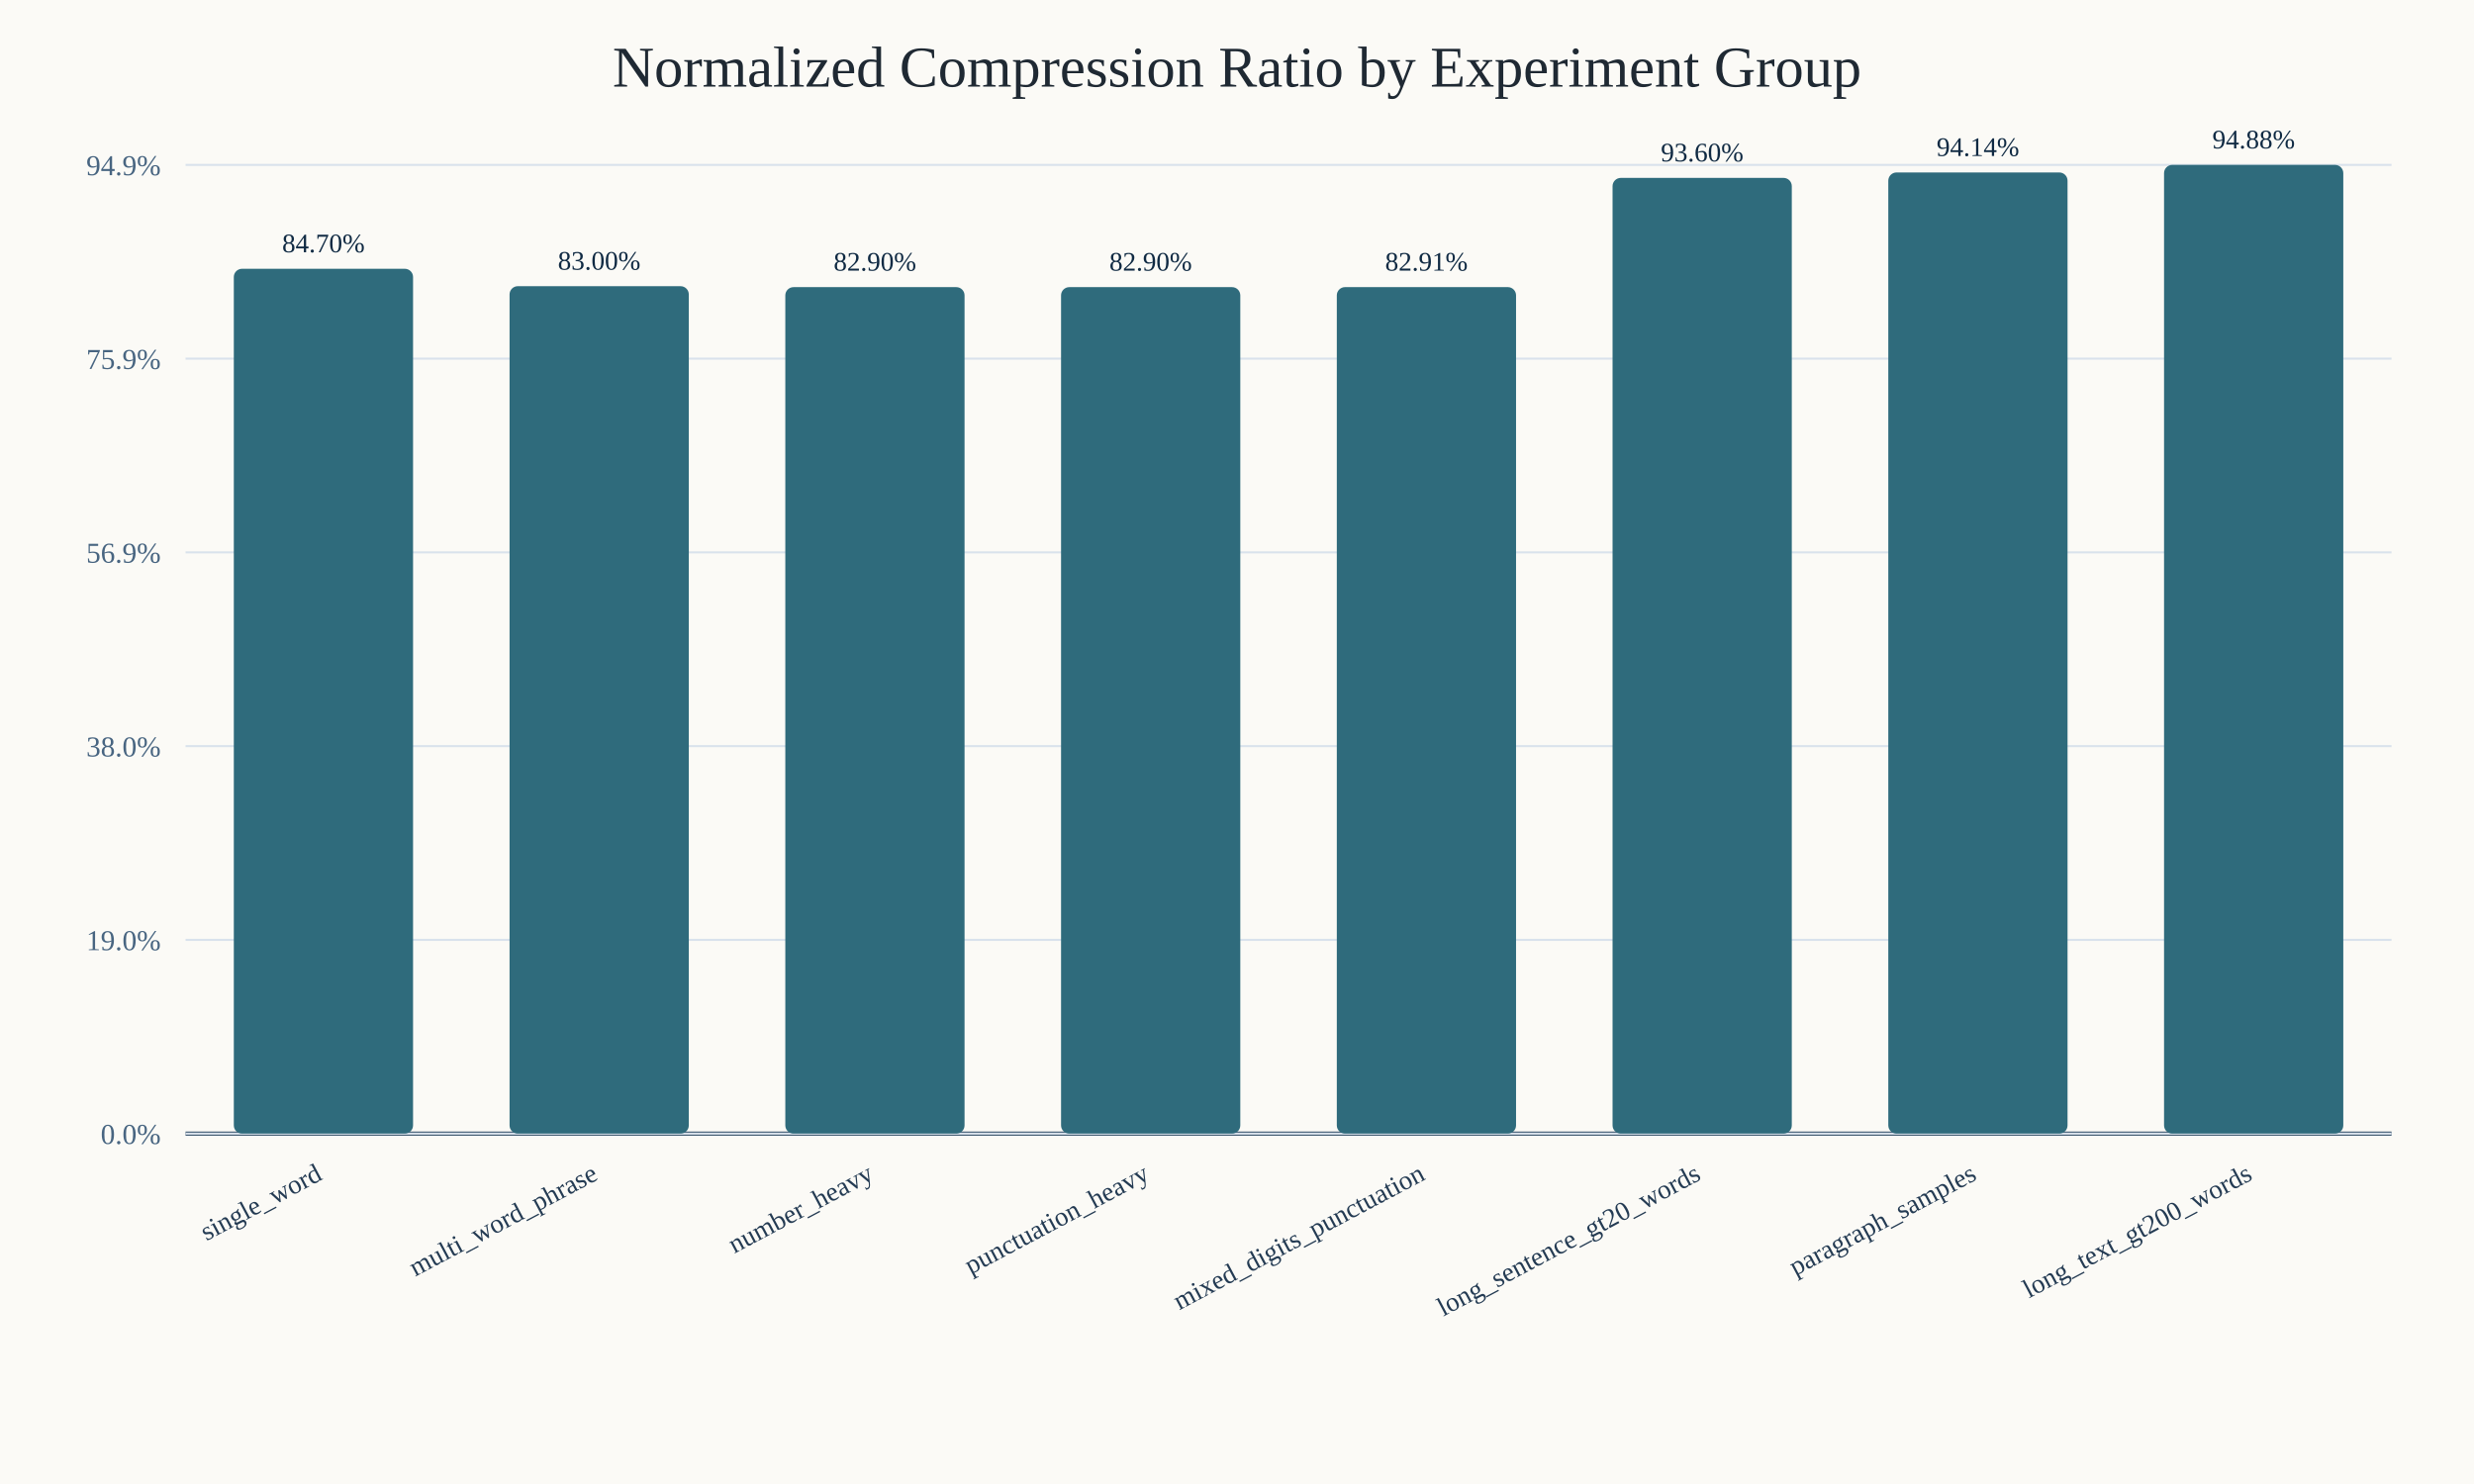
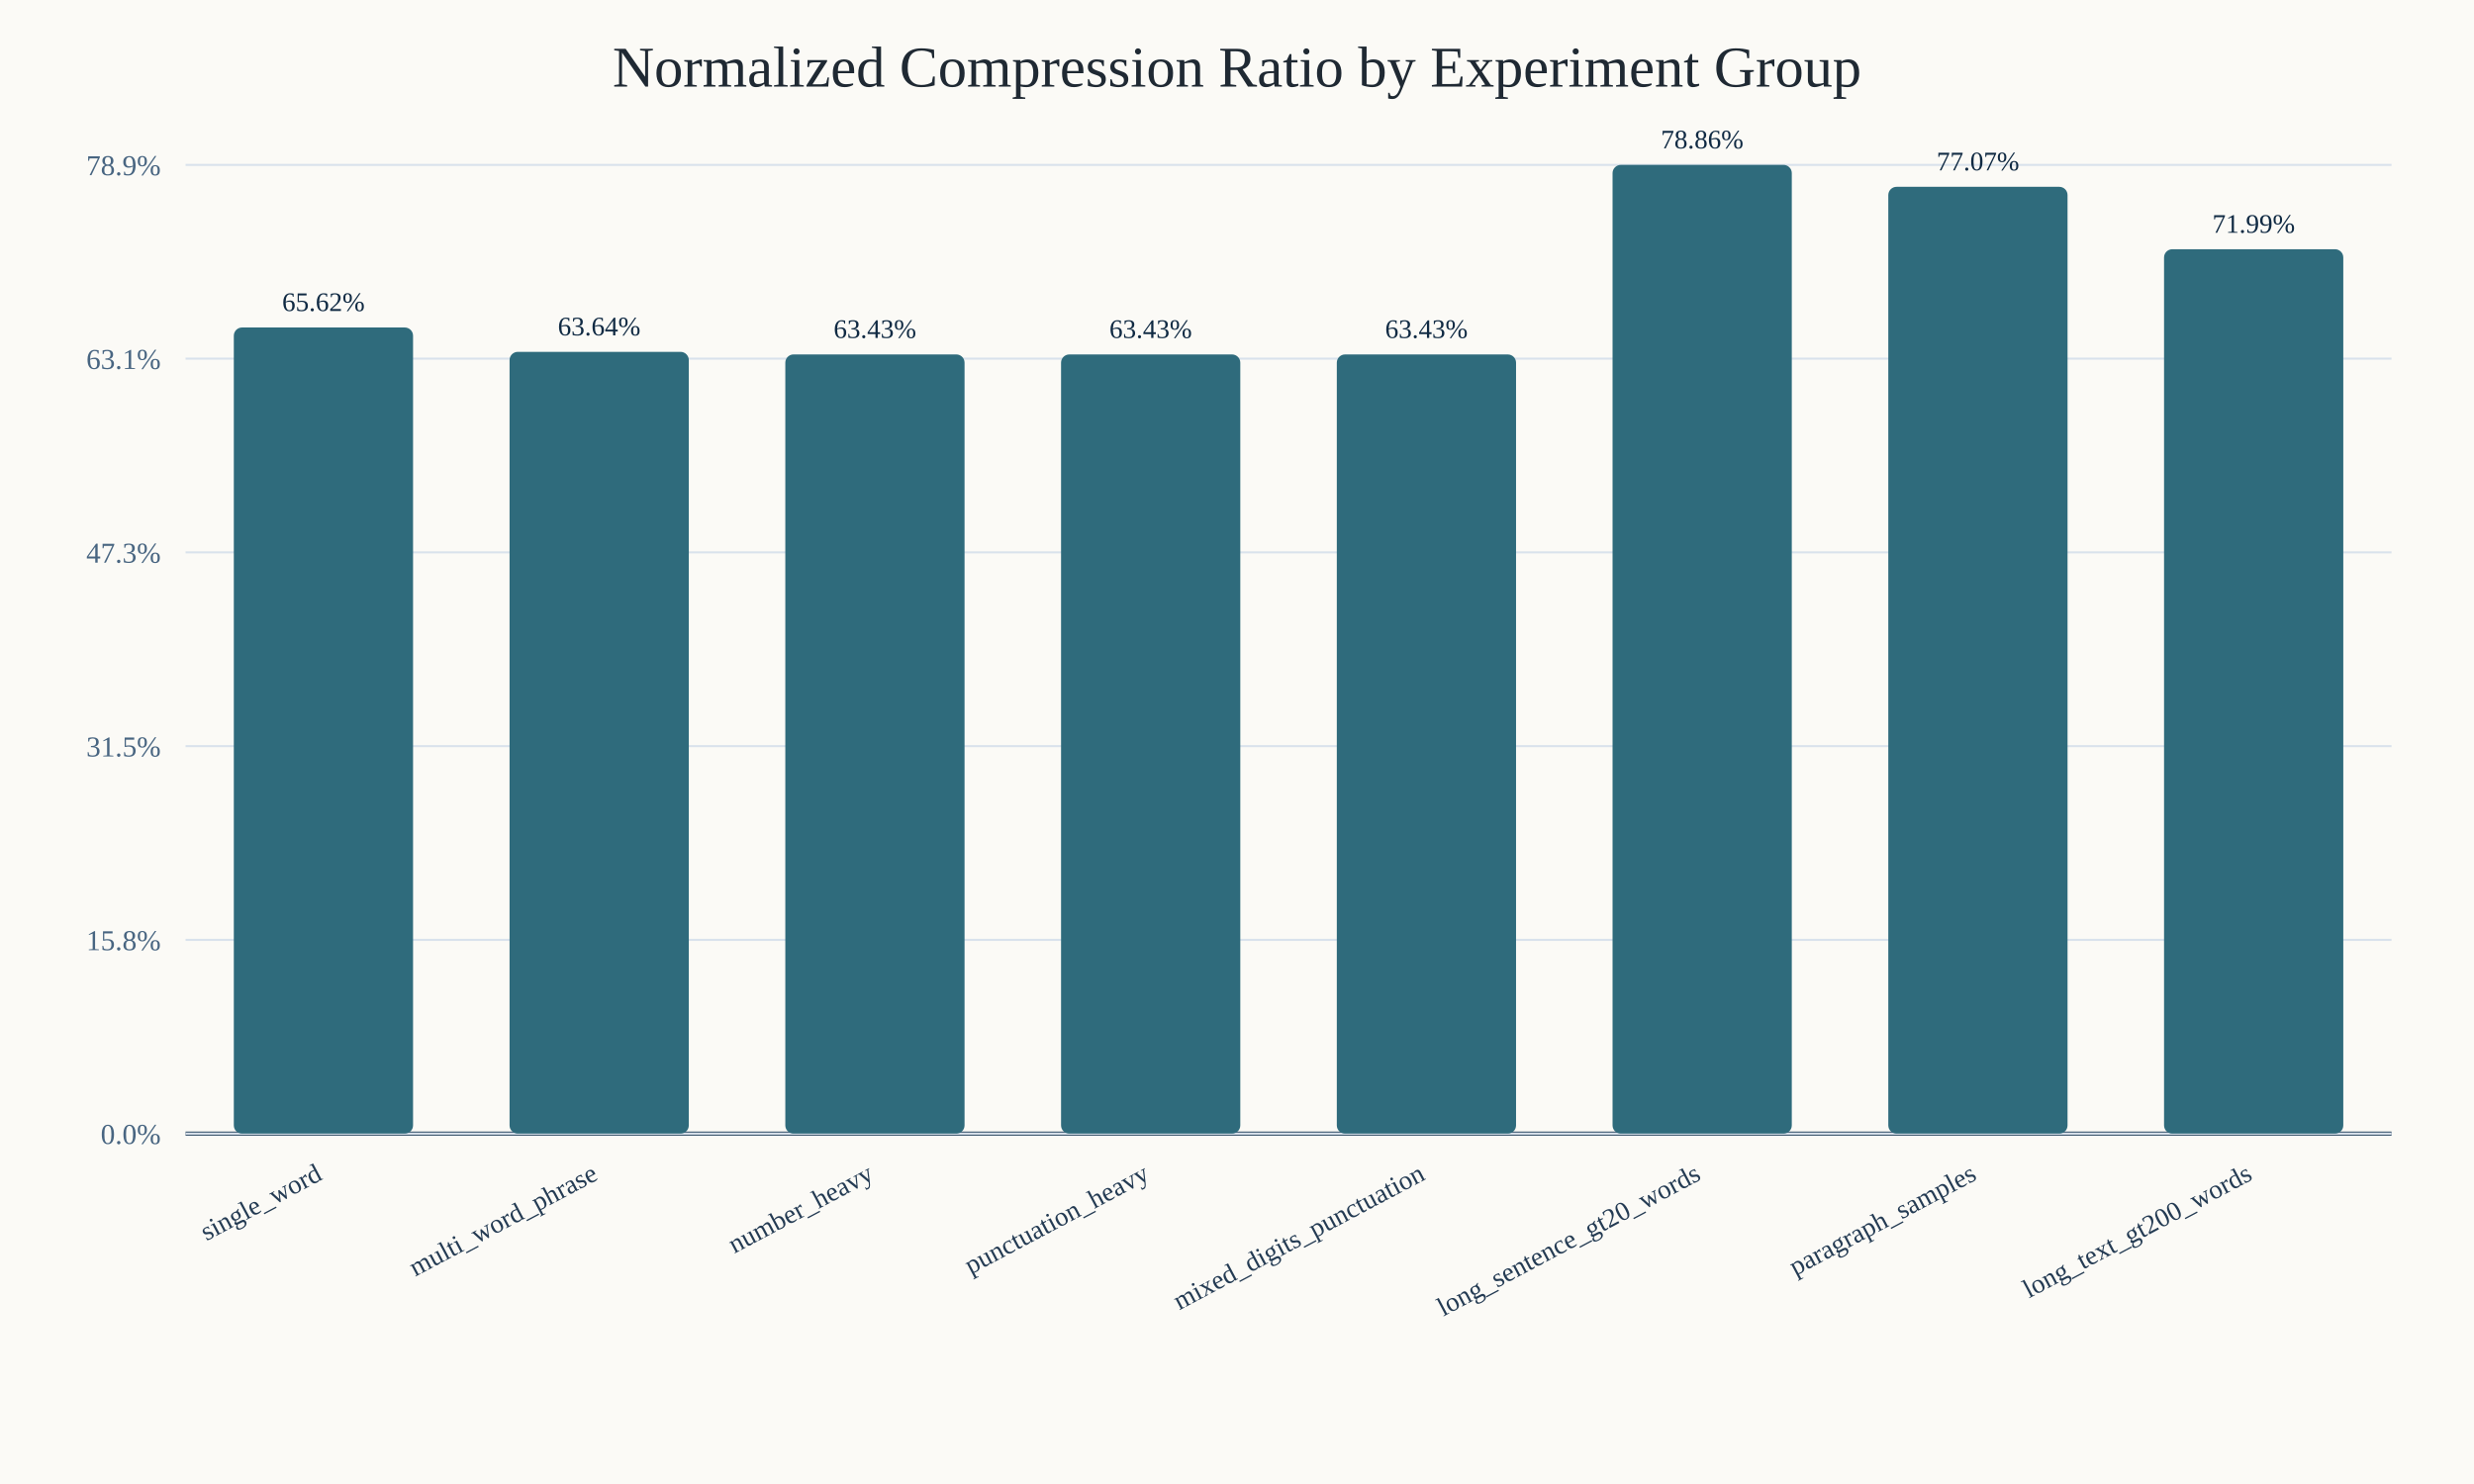
<svg xmlns="http://www.w3.org/2000/svg" width="1200" height="720" viewBox="0 0 1200 720">
  <rect width="100%" height="100%" fill="#fbfaf6" />
  <text x="600" y="42" text-anchor="middle" font-size="28" fill="#1f2933">Normalized Compression Ratio by Experiment Group</text>
  <line x1="90" y1="550" x2="1160" y2="550" stroke="#334e68" stroke-width="2" />
  <line x1="90" y1="550.00" x2="1160" y2="550.00" stroke="#d9e2ec" stroke-width="1" />
  <text x="78" y="555.00" text-anchor="end" font-size="14" fill="#486581">0.0%</text>
  <line x1="90" y1="456.00" x2="1160" y2="456.00" stroke="#d9e2ec" stroke-width="1" />
-   <text x="78" y="461.00" text-anchor="end" font-size="14" fill="#486581">19.0%</text>
+   <text x="78" y="461.00" text-anchor="end" font-size="14" fill="#486581">15.8%</text>
  <line x1="90" y1="362.00" x2="1160" y2="362.00" stroke="#d9e2ec" stroke-width="1" />
-   <text x="78" y="367.00" text-anchor="end" font-size="14" fill="#486581">38.0%</text>
+   <text x="78" y="367.00" text-anchor="end" font-size="14" fill="#486581">31.5%</text>
  <line x1="90" y1="268.00" x2="1160" y2="268.00" stroke="#d9e2ec" stroke-width="1" />
-   <text x="78" y="273.00" text-anchor="end" font-size="14" fill="#486581">56.9%</text>
+   <text x="78" y="273.00" text-anchor="end" font-size="14" fill="#486581">47.3%</text>
  <line x1="90" y1="174.00" x2="1160" y2="174.00" stroke="#d9e2ec" stroke-width="1" />
-   <text x="78" y="179.00" text-anchor="end" font-size="14" fill="#486581">75.9%</text>
+   <text x="78" y="179.00" text-anchor="end" font-size="14" fill="#486581">63.1%</text>
  <line x1="90" y1="80.00" x2="1160" y2="80.00" stroke="#d9e2ec" stroke-width="1" />
-   <text x="78" y="85.00" text-anchor="end" font-size="14" fill="#486581">94.9%</text>
-   <rect x="113.41" y="130.40" width="86.94" height="419.60" fill="#2f6b7c" rx="4" />
-   <text x="156.88" y="122.40" text-anchor="middle" font-size="13" fill="#102a43">84.70%</text>
+   <text x="78" y="85.00" text-anchor="end" font-size="14" fill="#486581">78.9%</text>
+   <rect x="113.41" y="158.89" width="86.94" height="391.11" fill="#2f6b7c" rx="4" />
+   <text x="156.88" y="150.89" text-anchor="middle" font-size="13" fill="#102a43">65.62%</text>
  <text x="156.88" y="572.00" text-anchor="end" transform="rotate(-28 156.88,572.00)" font-size="13" fill="#243b53">single_word</text>
-   <rect x="247.16" y="138.85" width="86.94" height="411.15" fill="#2f6b7c" rx="4" />
-   <text x="290.62" y="130.85" text-anchor="middle" font-size="13" fill="#102a43">83.00%</text>
+   <rect x="247.16" y="170.71" width="86.94" height="379.29" fill="#2f6b7c" rx="4" />
+   <text x="290.62" y="162.71" text-anchor="middle" font-size="13" fill="#102a43">63.64%</text>
  <text x="290.62" y="572.00" text-anchor="end" transform="rotate(-28 290.62,572.00)" font-size="13" fill="#243b53">multi_word_phrase</text>
-   <rect x="380.91" y="139.31" width="86.94" height="410.69" fill="#2f6b7c" rx="4" />
-   <text x="424.38" y="131.31" text-anchor="middle" font-size="13" fill="#102a43">82.90%</text>
+   <rect x="380.91" y="171.96" width="86.94" height="378.04" fill="#2f6b7c" rx="4" />
+   <text x="424.38" y="163.96" text-anchor="middle" font-size="13" fill="#102a43">63.43%</text>
  <text x="424.38" y="572.00" text-anchor="end" transform="rotate(-28 424.38,572.00)" font-size="13" fill="#243b53">number_heavy</text>
-   <rect x="514.66" y="139.31" width="86.94" height="410.69" fill="#2f6b7c" rx="4" />
-   <text x="558.12" y="131.31" text-anchor="middle" font-size="13" fill="#102a43">82.90%</text>
+   <rect x="514.66" y="171.97" width="86.94" height="378.03" fill="#2f6b7c" rx="4" />
+   <text x="558.12" y="163.97" text-anchor="middle" font-size="13" fill="#102a43">63.43%</text>
  <text x="558.12" y="572.00" text-anchor="end" transform="rotate(-28 558.12,572.00)" font-size="13" fill="#243b53">punctuation_heavy</text>
-   <rect x="648.41" y="139.30" width="86.94" height="410.70" fill="#2f6b7c" rx="4" />
-   <text x="691.88" y="131.30" text-anchor="middle" font-size="13" fill="#102a43">82.91%</text>
+   <rect x="648.41" y="171.97" width="86.94" height="378.03" fill="#2f6b7c" rx="4" />
+   <text x="691.88" y="163.97" text-anchor="middle" font-size="13" fill="#102a43">63.43%</text>
  <text x="691.88" y="572.00" text-anchor="end" transform="rotate(-28 691.88,572.00)" font-size="13" fill="#243b53">mixed_digits_punctuation</text>
-   <rect x="782.16" y="86.31" width="86.94" height="463.69" fill="#2f6b7c" rx="4" />
-   <text x="825.62" y="78.31" text-anchor="middle" font-size="13" fill="#102a43">93.60%</text>
+   <rect x="782.16" y="80.00" width="86.94" height="470.00" fill="#2f6b7c" rx="4" />
+   <text x="825.62" y="72.00" text-anchor="middle" font-size="13" fill="#102a43">78.86%</text>
  <text x="825.62" y="572.00" text-anchor="end" transform="rotate(-28 825.62,572.00)" font-size="13" fill="#243b53">long_sentence_gt20_words</text>
-   <rect x="915.91" y="83.67" width="86.94" height="466.33" fill="#2f6b7c" rx="4" />
-   <text x="959.38" y="75.67" text-anchor="middle" font-size="13" fill="#102a43">94.14%</text>
+   <rect x="915.91" y="90.64" width="86.94" height="459.36" fill="#2f6b7c" rx="4" />
+   <text x="959.38" y="82.64" text-anchor="middle" font-size="13" fill="#102a43">77.07%</text>
  <text x="959.38" y="572.00" text-anchor="end" transform="rotate(-28 959.38,572.00)" font-size="13" fill="#243b53">paragraph_samples</text>
-   <rect x="1049.66" y="80.00" width="86.94" height="470.00" fill="#2f6b7c" rx="4" />
-   <text x="1093.12" y="72.00" text-anchor="middle" font-size="13" fill="#102a43">94.88%</text>
+   <rect x="1049.66" y="120.92" width="86.94" height="429.08" fill="#2f6b7c" rx="4" />
+   <text x="1093.12" y="112.92" text-anchor="middle" font-size="13" fill="#102a43">71.99%</text>
  <text x="1093.12" y="572.00" text-anchor="end" transform="rotate(-28 1093.12,572.00)" font-size="13" fill="#243b53">long_text_gt200_words</text>
</svg>
